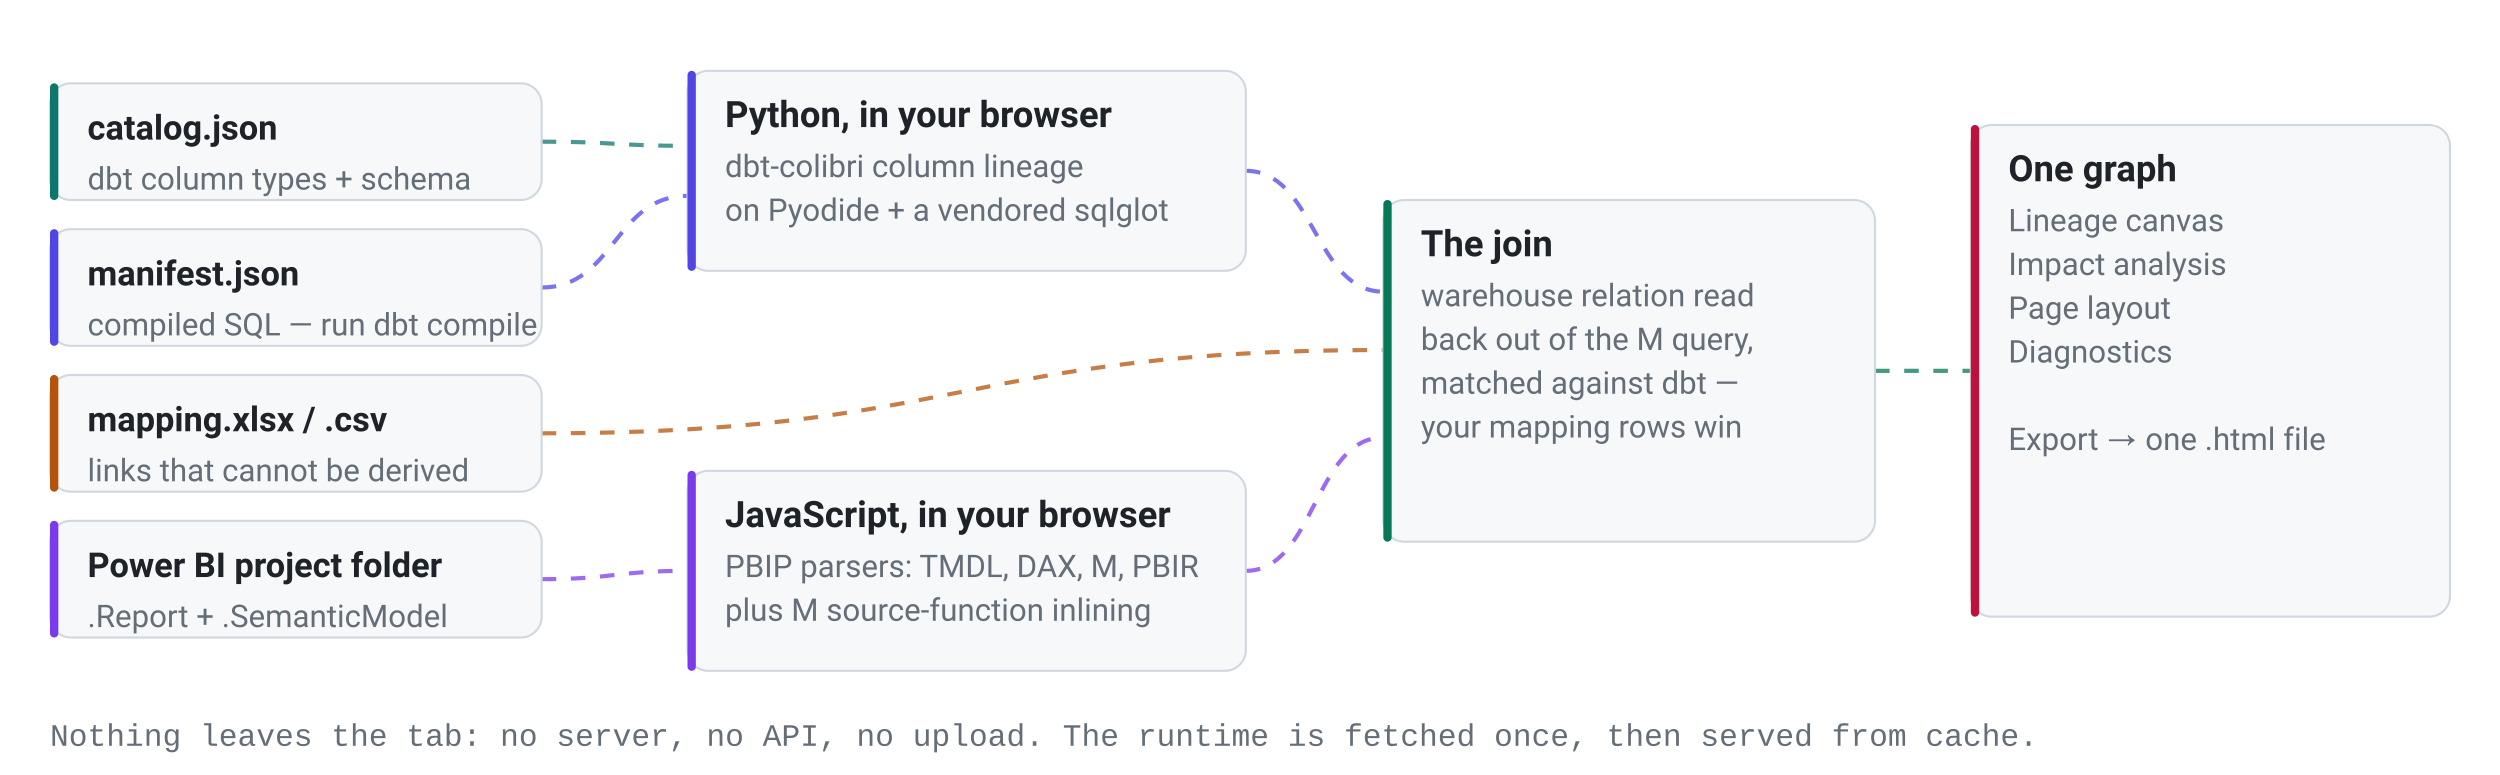
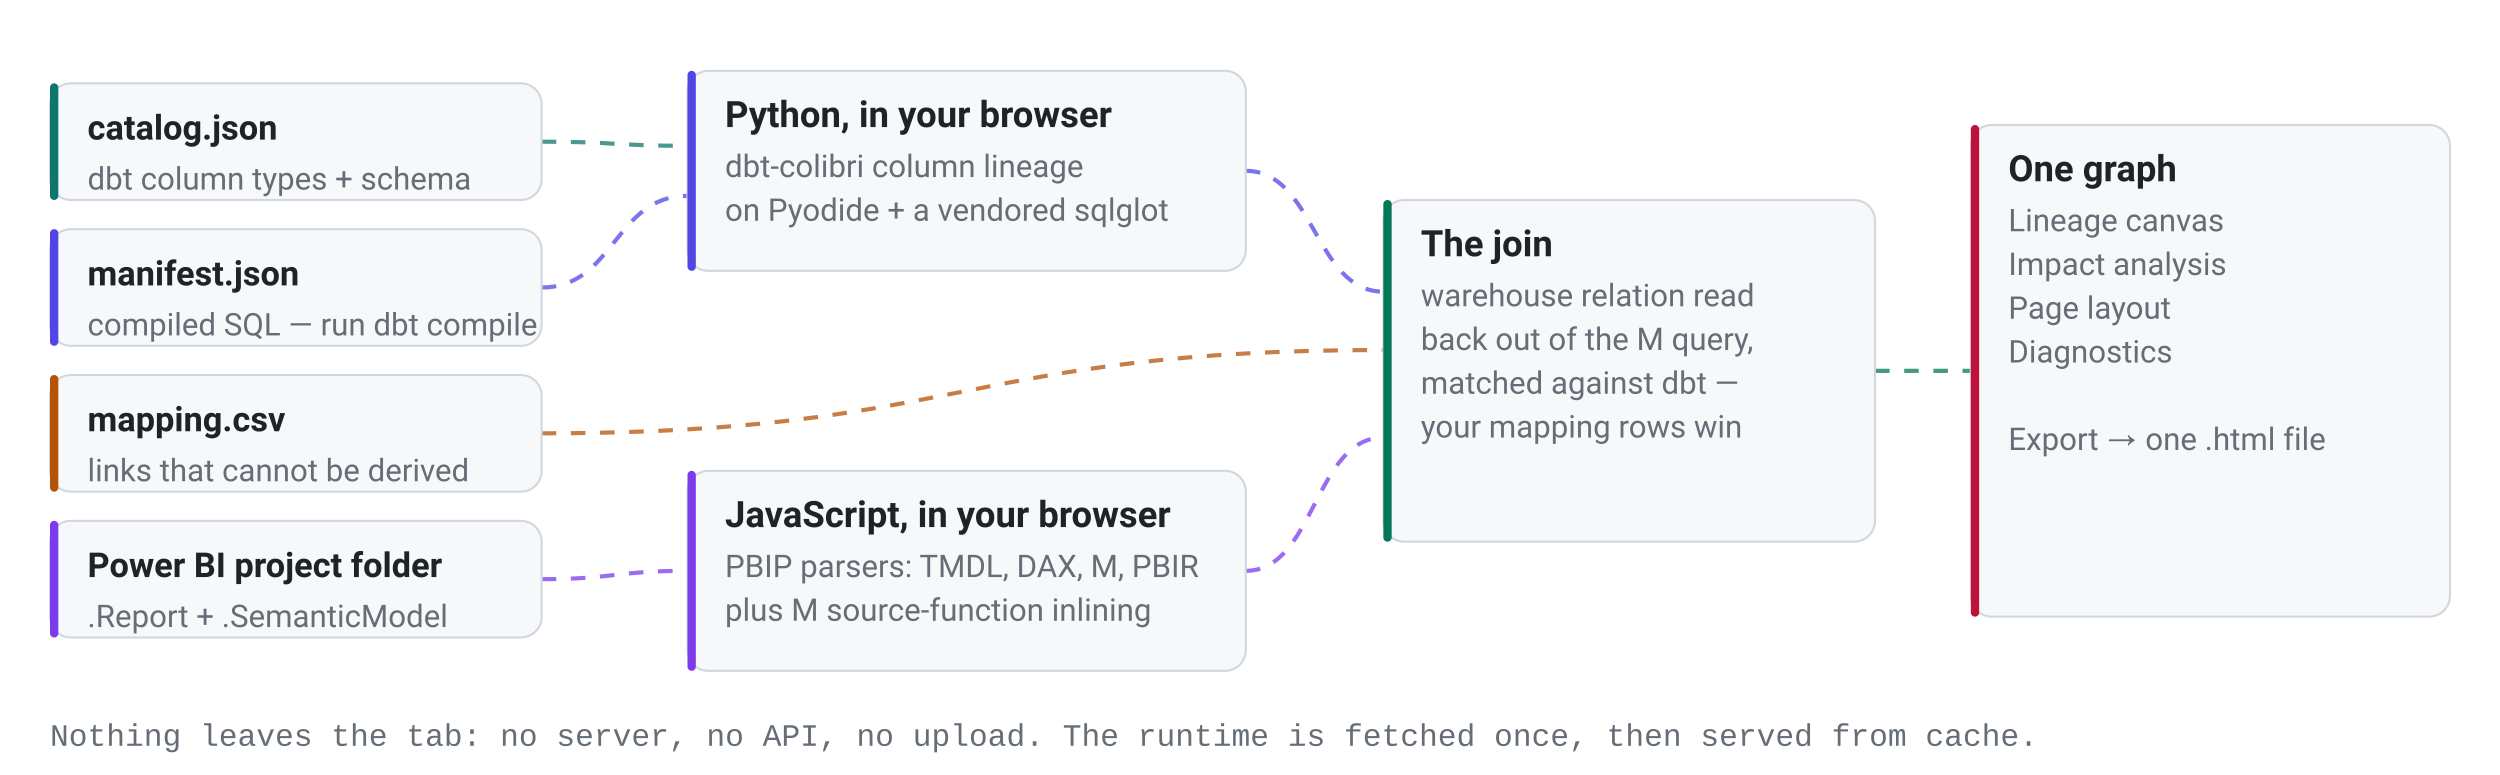
- <svg xmlns="http://www.w3.org/2000/svg" viewBox="0 0 1200 372" width="1200" height="372" role="img" aria-label="Data flow: dbt catalog and manifest into a Python column-lineage extractor running in the browser, a Power BI project folder into JavaScript PBIP parsers, both plus a mapping workbook into the join at the warehouse boundary, producing one graph with lineage, impact, page layout, diagnostics and an HTML export.">
+ <svg xmlns="http://www.w3.org/2000/svg" viewBox="0 0 1200 372" width="1200" height="372" role="img" aria-label="Data flow: dbt catalog and manifest into a Python column-lineage extractor running in the browser, a Power BI project folder into JavaScript PBIP parsers, both plus a mapping file into the join at the warehouse boundary, producing one graph with lineage, impact, page layout, diagnostics and an HTML export.">
  <style>
    /* Entrances move, never fade: a renderer that drops the CSS must still
       show a fully legible diagram. Only the dataflow dashes loop. */
    .rise { animation: rise .5s cubic-bezier(.2,.7,.3,1) both; }
    @keyframes rise { from { transform: translateY(8px) } to { transform: translateY(0) } }
    .flow { animation: march 1.6s linear infinite; }
    @keyframes march { from { stroke-dashoffset: 28 } to { stroke-dashoffset: 0 } }
    @media (prefers-reduced-motion: reduce) { * { animation: none !important } }
  </style>
  <path d="M260 68C295.0 68 295.0 70 330 70" fill="none" stroke="#0f766e" stroke-width="2" stroke-opacity="0.75" stroke-dasharray="7 7" class="flow" style="animation-delay:0.00s" />
  <path d="M260 138C295.0 138 295.0 94 330 94" fill="none" stroke="#4f46e5" stroke-width="2" stroke-opacity="0.75" stroke-dasharray="7 7" class="flow" style="animation-delay:0.35s" />
  <path d="M260 278C295.0 278 295.0 274 330 274" fill="none" stroke="#7c3aed" stroke-width="2" stroke-opacity="0.75" stroke-dasharray="7 7" class="flow" style="animation-delay:0.70s" />
  <path d="M260 208C462.0 208 462.0 168 664 168" fill="none" stroke="#b45309" stroke-width="2" stroke-opacity="0.75" stroke-dasharray="7 7" class="flow" style="animation-delay:1.05s" />
  <path d="M598 82C631.0 82 631.0 140 664 140" fill="none" stroke="#4f46e5" stroke-width="2" stroke-opacity="0.75" stroke-dasharray="7 7" class="flow" style="animation-delay:0.50s" />
  <path d="M598 274C631.0 274 631.0 210 664 210" fill="none" stroke="#7c3aed" stroke-width="2" stroke-opacity="0.75" stroke-dasharray="7 7" class="flow" style="animation-delay:0.85s" />
  <path d="M900 178C924 178 922 178 946 178" fill="none" stroke="#047857" stroke-width="2" stroke-opacity="0.75" stroke-dasharray="7 7" class="flow" style="animation-delay:1.20s" />
  <g class="rise">
    <rect x="24" y="40" width="236" height="56" rx="10" fill="#F6F8FA" stroke="#D0D7DE" />
    <rect x="24" y="40" width="4" height="56" rx="2" fill="#0f766e" />
    <text x="42" y="67" font-family="system-ui,-apple-system,'Segoe UI',Roboto,Helvetica,Arial,sans-serif" font-size="16.5" font-weight="700" fill="#1F2328">catalog.json</text>
    <text x="42" y="91" font-family="system-ui,-apple-system,'Segoe UI',Roboto,Helvetica,Arial,sans-serif" font-size="15" fill="#656D76">dbt column types + schema</text>
  </g>
  <g class="rise">
    <rect x="24" y="110" width="236" height="56" rx="10" fill="#F6F8FA" stroke="#D0D7DE" />
    <rect x="24" y="110" width="4" height="56" rx="2" fill="#4f46e5" />
    <text x="42" y="137" font-family="system-ui,-apple-system,'Segoe UI',Roboto,Helvetica,Arial,sans-serif" font-size="16.5" font-weight="700" fill="#1F2328">manifest.json</text>
    <text x="42" y="161" font-family="system-ui,-apple-system,'Segoe UI',Roboto,Helvetica,Arial,sans-serif" font-size="15" fill="#656D76">compiled SQL — run dbt compile</text>
  </g>
  <g class="rise">
    <rect x="24" y="180" width="236" height="56" rx="10" fill="#F6F8FA" stroke="#D0D7DE" />
    <rect x="24" y="180" width="4" height="56" rx="2" fill="#b45309" />
-     <text x="42" y="207" font-family="system-ui,-apple-system,'Segoe UI',Roboto,Helvetica,Arial,sans-serif" font-size="16.5" font-weight="700" fill="#1F2328">mapping.xlsx / .csv</text>
+     <text x="42" y="207" font-family="system-ui,-apple-system,'Segoe UI',Roboto,Helvetica,Arial,sans-serif" font-size="16.5" font-weight="700" fill="#1F2328">mapping.csv</text>
    <text x="42" y="231" font-family="system-ui,-apple-system,'Segoe UI',Roboto,Helvetica,Arial,sans-serif" font-size="15" fill="#656D76">links that cannot be derived</text>
  </g>
  <g class="rise">
    <rect x="24" y="250" width="236" height="56" rx="10" fill="#F6F8FA" stroke="#D0D7DE" />
    <rect x="24" y="250" width="4" height="56" rx="2" fill="#7c3aed" />
    <text x="42" y="277" font-family="system-ui,-apple-system,'Segoe UI',Roboto,Helvetica,Arial,sans-serif" font-size="16.5" font-weight="700" fill="#1F2328">Power BI project folder</text>
    <text x="42" y="301" font-family="system-ui,-apple-system,'Segoe UI',Roboto,Helvetica,Arial,sans-serif" font-size="15" fill="#656D76">.Report + .SemanticModel</text>
  </g>
  <g class="rise">
    <rect x="330" y="34" width="268" height="96" rx="10" fill="#F6F8FA" stroke="#D0D7DE" />
    <rect x="330" y="34" width="4" height="96" rx="2" fill="#4f46e5" />
    <text x="348" y="61" font-family="system-ui,-apple-system,'Segoe UI',Roboto,Helvetica,Arial,sans-serif" font-size="17.5" font-weight="700" fill="#1F2328">Python, in your browser</text>
    <text x="348" y="85" font-family="system-ui,-apple-system,'Segoe UI',Roboto,Helvetica,Arial,sans-serif" font-size="15" fill="#656D76">dbt-colibri column lineage</text>
    <text x="348" y="106" font-family="system-ui,-apple-system,'Segoe UI',Roboto,Helvetica,Arial,sans-serif" font-size="15" fill="#656D76">on Pyodide + a vendored sqlglot</text>
  </g>
  <g class="rise">
    <rect x="330" y="226" width="268" height="96" rx="10" fill="#F6F8FA" stroke="#D0D7DE" />
    <rect x="330" y="226" width="4" height="96" rx="2" fill="#7c3aed" />
    <text x="348" y="253" font-family="system-ui,-apple-system,'Segoe UI',Roboto,Helvetica,Arial,sans-serif" font-size="17.5" font-weight="700" fill="#1F2328">JavaScript, in your browser</text>
    <text x="348" y="277" font-family="system-ui,-apple-system,'Segoe UI',Roboto,Helvetica,Arial,sans-serif" font-size="15" fill="#656D76">PBIP parsers: TMDL, DAX, M, PBIR</text>
    <text x="348" y="298" font-family="system-ui,-apple-system,'Segoe UI',Roboto,Helvetica,Arial,sans-serif" font-size="15" fill="#656D76">plus M source-function inlining</text>
  </g>
  <g class="rise">
    <rect x="664" y="96" width="236" height="164" rx="10" fill="#F6F8FA" stroke="#D0D7DE" />
    <rect x="664" y="96" width="4" height="164" rx="2" fill="#047857" />
    <text x="682" y="123" font-family="system-ui,-apple-system,'Segoe UI',Roboto,Helvetica,Arial,sans-serif" font-size="17.5" font-weight="700" fill="#1F2328">The join</text>
    <text x="682" y="147" font-family="system-ui,-apple-system,'Segoe UI',Roboto,Helvetica,Arial,sans-serif" font-size="15" fill="#656D76">warehouse relation read</text>
    <text x="682" y="168" font-family="system-ui,-apple-system,'Segoe UI',Roboto,Helvetica,Arial,sans-serif" font-size="15" fill="#656D76">back out of the M query,</text>
    <text x="682" y="189" font-family="system-ui,-apple-system,'Segoe UI',Roboto,Helvetica,Arial,sans-serif" font-size="15" fill="#656D76">matched against dbt —</text>
    <text x="682" y="210" font-family="system-ui,-apple-system,'Segoe UI',Roboto,Helvetica,Arial,sans-serif" font-size="15" fill="#656D76">your mapping rows win</text>
  </g>
  <g class="rise">
    <rect x="946" y="60" width="230" height="236" rx="10" fill="#F6F8FA" stroke="#D0D7DE" />
    <rect x="946" y="60" width="4" height="236" rx="2" fill="#be123c" />
    <text x="964" y="87" font-family="system-ui,-apple-system,'Segoe UI',Roboto,Helvetica,Arial,sans-serif" font-size="17.5" font-weight="700" fill="#1F2328">One graph</text>
    <text x="964" y="111" font-family="system-ui,-apple-system,'Segoe UI',Roboto,Helvetica,Arial,sans-serif" font-size="15" fill="#656D76">Lineage canvas</text>
    <text x="964" y="132" font-family="system-ui,-apple-system,'Segoe UI',Roboto,Helvetica,Arial,sans-serif" font-size="15" fill="#656D76">Impact analysis</text>
    <text x="964" y="153" font-family="system-ui,-apple-system,'Segoe UI',Roboto,Helvetica,Arial,sans-serif" font-size="15" fill="#656D76">Page layout</text>
    <text x="964" y="174" font-family="system-ui,-apple-system,'Segoe UI',Roboto,Helvetica,Arial,sans-serif" font-size="15" fill="#656D76">Diagnostics</text>
    <text x="964" y="195" font-family="system-ui,-apple-system,'Segoe UI',Roboto,Helvetica,Arial,sans-serif" font-size="15" fill="#656D76" />
    <text x="964" y="216" font-family="system-ui,-apple-system,'Segoe UI',Roboto,Helvetica,Arial,sans-serif" font-size="15" fill="#656D76">Export → one .html file</text>
  </g>
  <text x="24" y="358" font-family="ui-monospace,SFMono-Regular,'SF Mono',Consolas,'Liberation Mono',monospace" font-size="15" fill="#656D76">Nothing leaves the tab: no server, no API, no upload. The runtime is fetched once, then served from cache.</text>
</svg>
